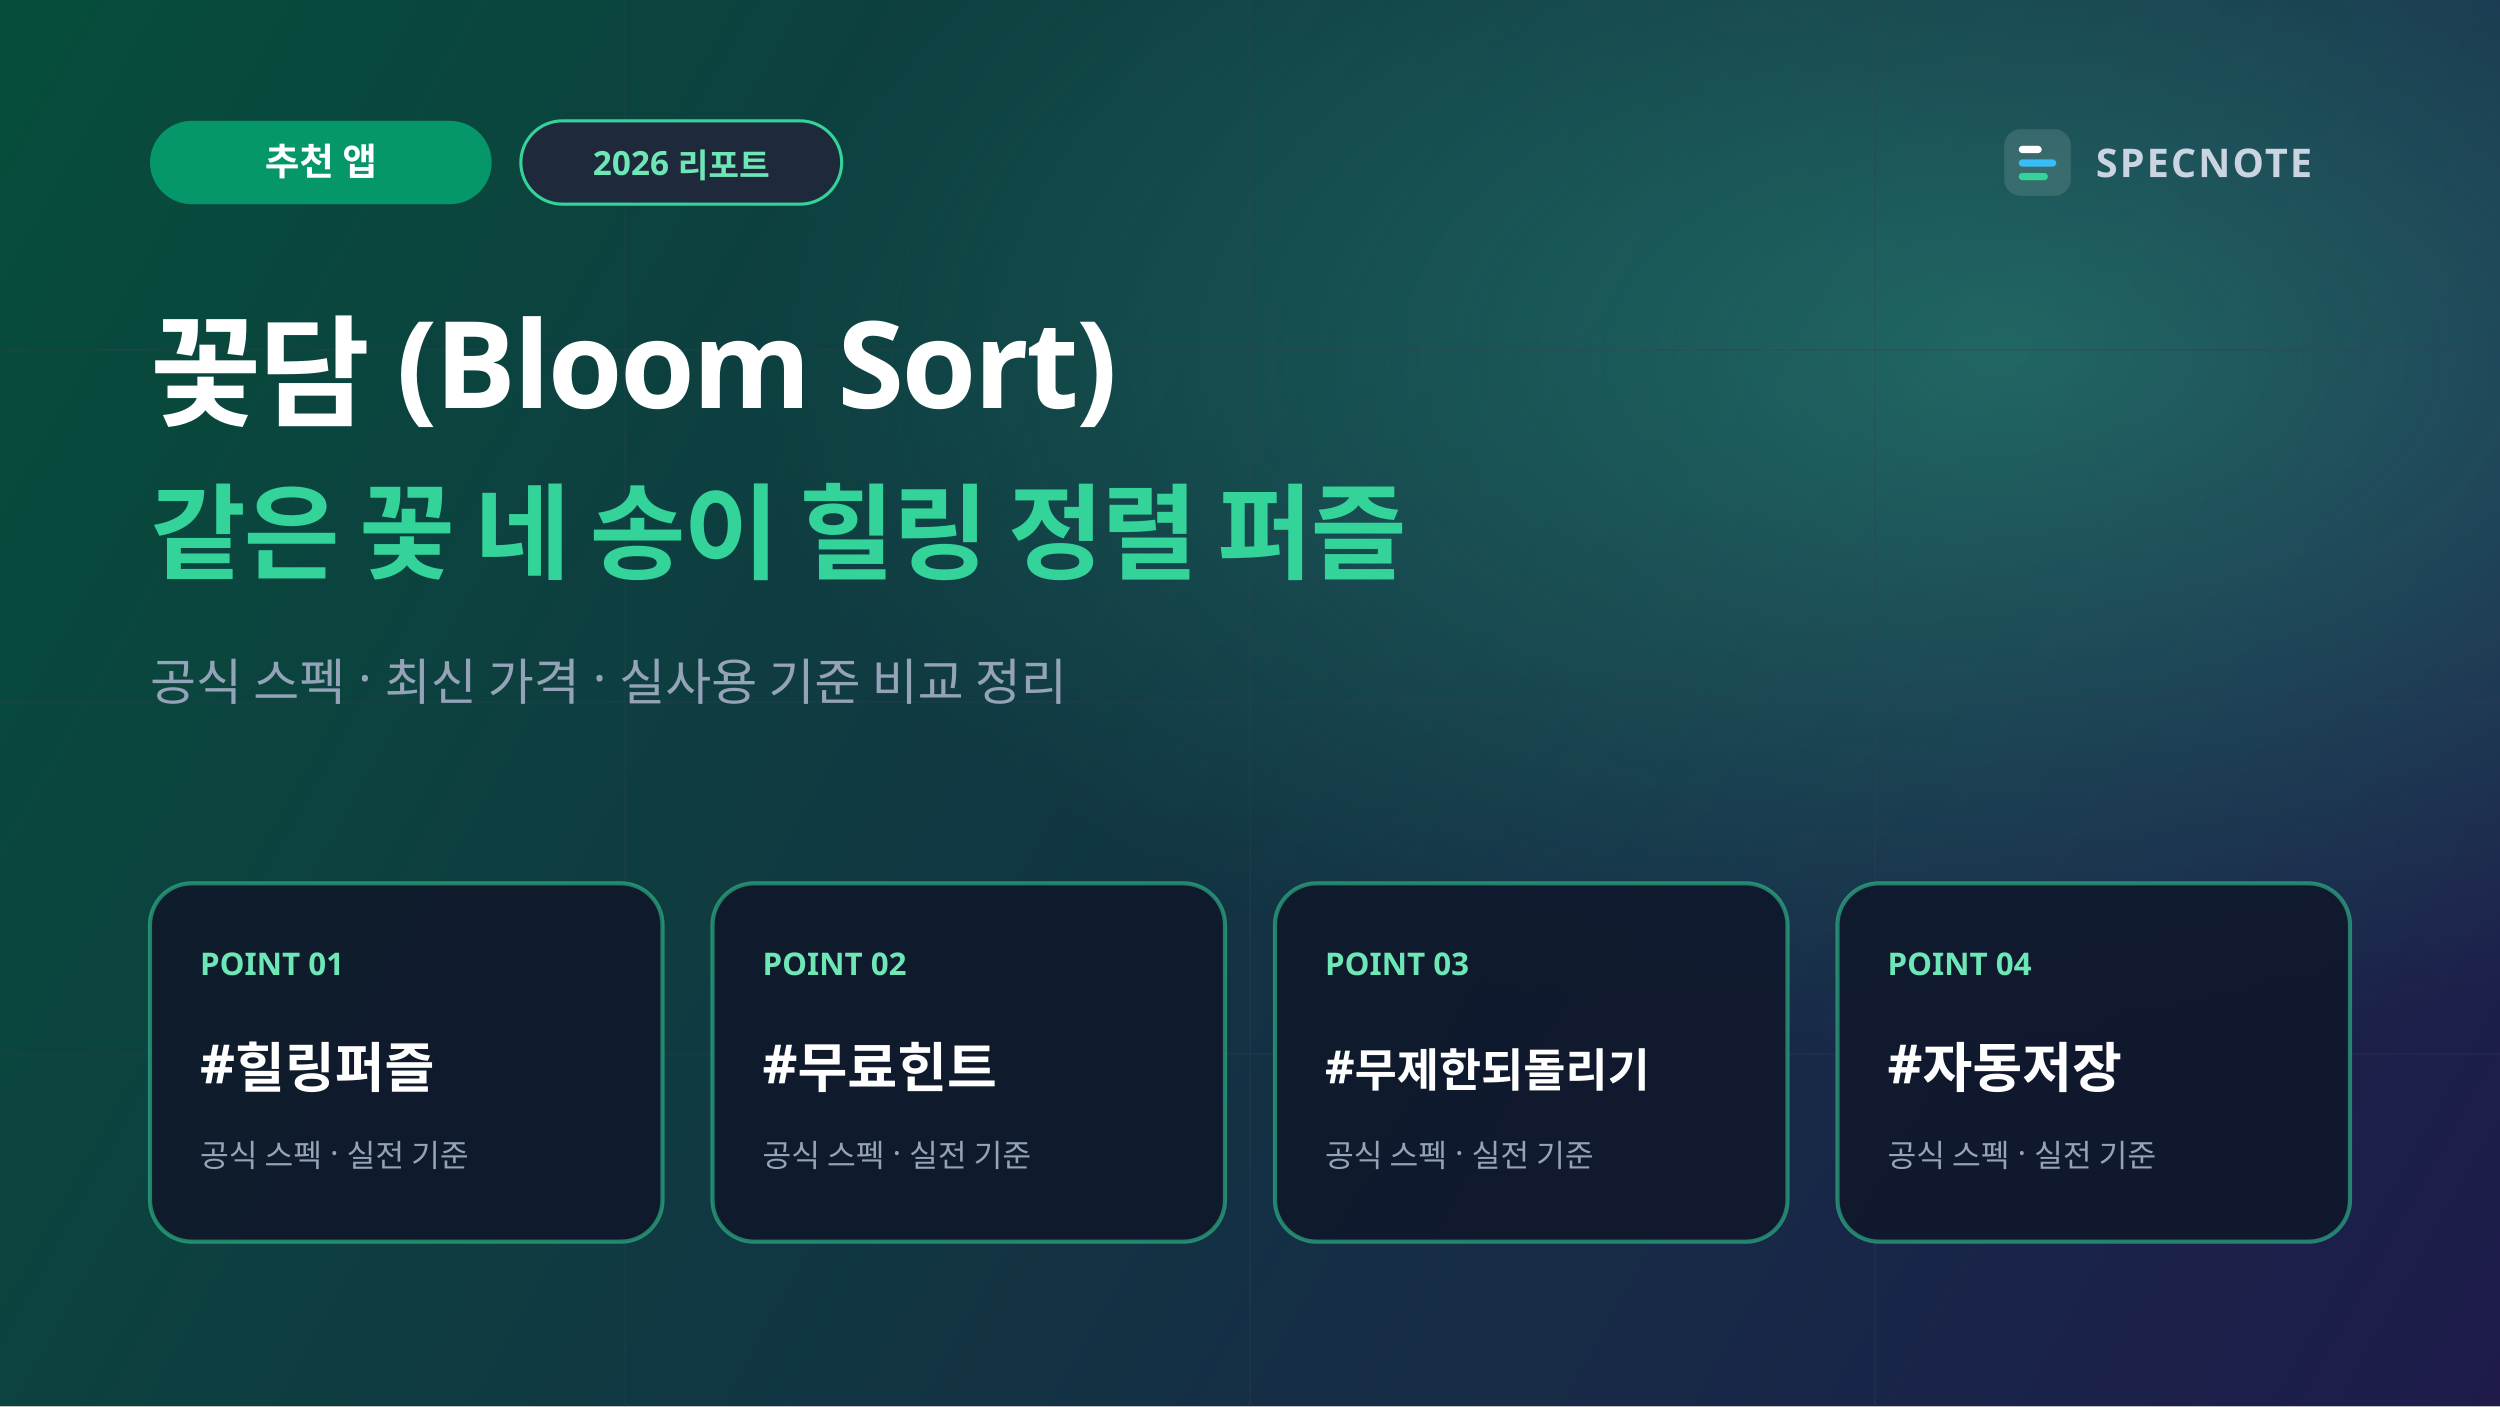
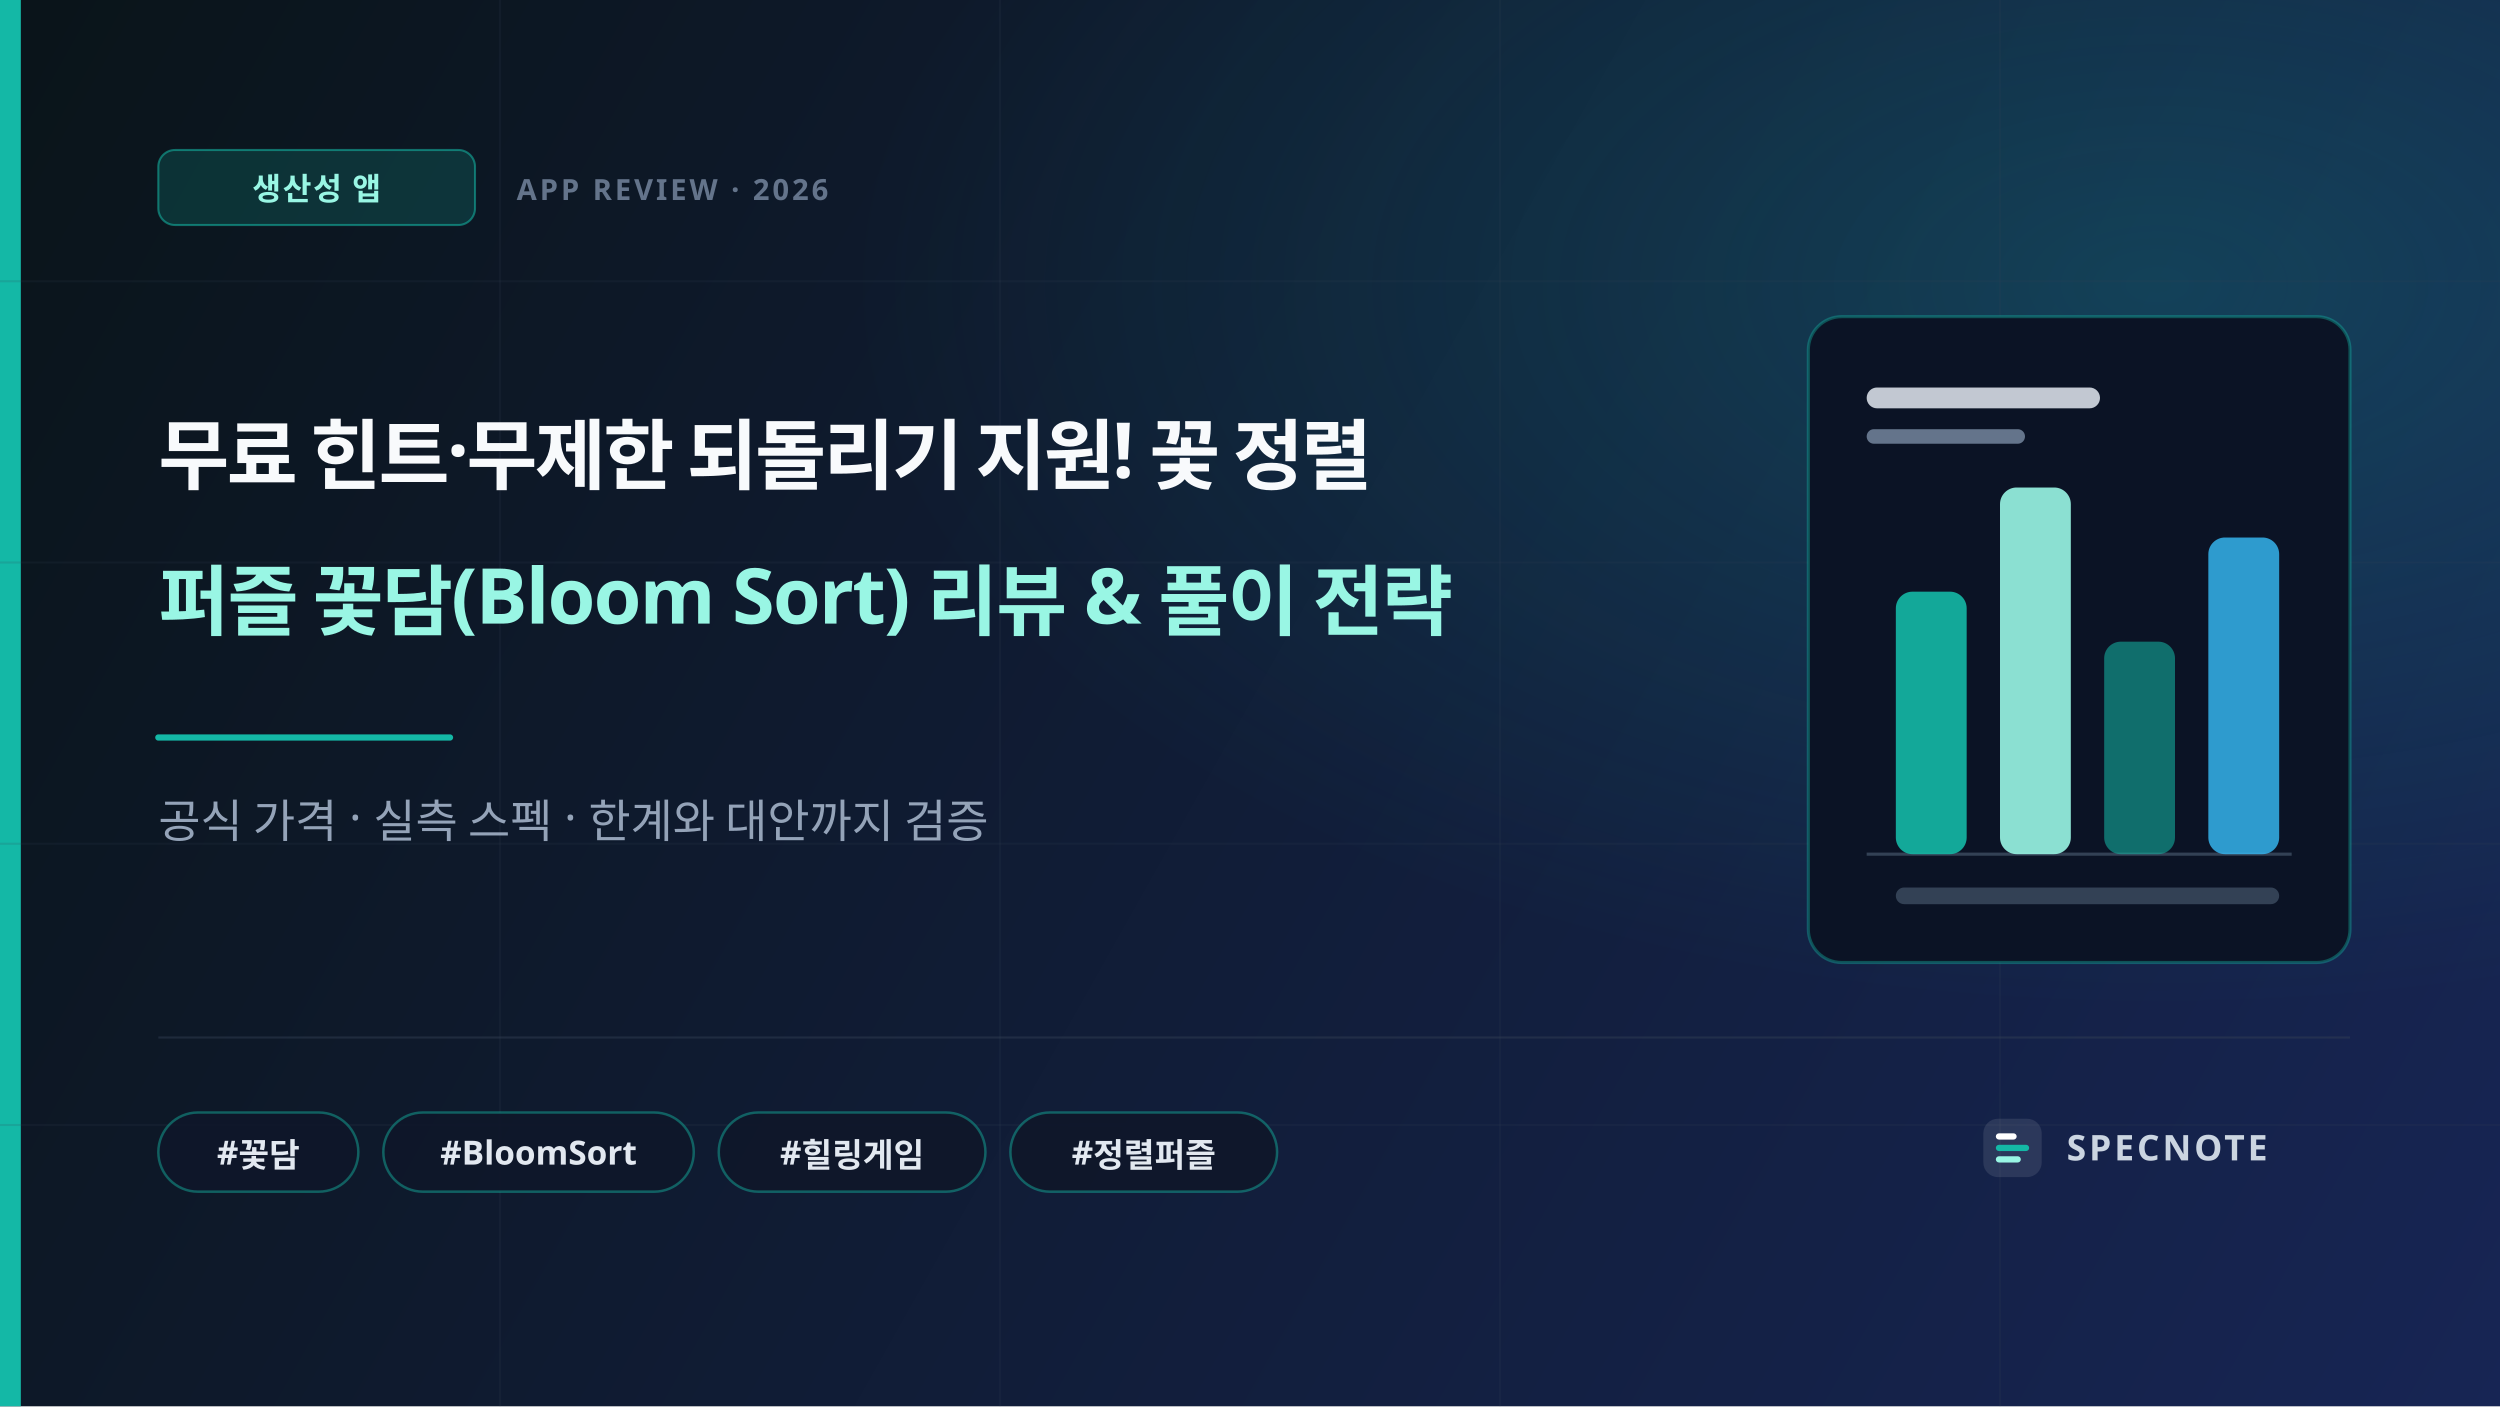
<svg xmlns="http://www.w3.org/2000/svg" viewBox="0 0 1200 675" fill="none">
  <defs>
    <linearGradient id="bg" x1="0" y1="0" x2="1200" y2="675" gradientUnits="userSpaceOnUse">
-       <stop offset="0%" stop-color="#064E3B" />
-       <stop offset="100%" stop-color="#1E1B4B" />
+       <stop offset="0%" stop-color="#0A1419" />
+       <stop offset="100%" stop-color="#172554" />
    </linearGradient>
-     <radialGradient id="glow" cx="0.8" cy="0.25" r="0.5">
-       <stop offset="0%" stop-color="#34D399" stop-opacity="0.35" />
-       <stop offset="100%" stop-color="#34D399" stop-opacity="0" />
+     <radialGradient id="glow" cx="0.86" cy="0.2" r="0.52">
+       <stop offset="0%" stop-color="#14B8A6" stop-opacity="0.22" />
+       <stop offset="100%" stop-color="#14B8A6" stop-opacity="0" />
    </radialGradient>
  </defs>
  <rect width="1200" height="675" fill="url(#bg)" />
  <rect width="1200" height="675" fill="url(#glow)" />
-   <g stroke="#334155" stroke-opacity="0.24">
-     <path d="M0 168H1200M0 337H1200M0 506H1200" />
-     <path d="M300 0V675M600 0V675M900 0V675" />
+   <rect x="0" y="0" width="10" height="675" fill="#14B8A6" />
+   <g stroke="#334155" stroke-opacity="0.16">
+     <path d="M0 135H1200M0 270H1200M0 405H1200M0 540H1200" />
+     <path d="M240 0V675M480 0V675M720 0V675M960 0V675" />
  </g>
-   <rect x="72" y="58" width="164" height="40" rx="20" fill="#059669" />
-   <text x="154" y="84" text-anchor="middle" fill="#FFFFFF" font-family="'Pretendard', 'Apple SD Gothic Neo', 'Malgun Gothic', 'Noto Sans KR', sans-serif" font-size="18" font-weight="800">추천 앱</text>
-   <rect x="250" y="58" width="154" height="40" rx="20" fill="#1E293B" stroke="#34D399" stroke-width="1.5" />
-   <text x="327" y="84" text-anchor="middle" fill="#6EE7B7" font-family="'Pretendard', 'Malgun Gothic', sans-serif" font-size="16" font-weight="700">2026 리포트</text>
-   <g transform="translate(962, 62)">
-     <rect width="32" height="32" rx="8" fill="#FFFFFF" fill-opacity="0.12" />
-     <rect x="7" y="8" width="11" height="3.5" rx="1.75" fill="#FFFFFF" />
-     <rect x="7" y="14.5" width="18" height="3.5" rx="1.75" fill="#38BDF8" />
-     <rect x="7" y="21" width="14" height="3.5" rx="1.75" fill="#34D399" />
-     <text x="44" y="23" fill="#CBD5E1" font-family="'Pretendard', 'Malgun Gothic', sans-serif" font-size="19" font-weight="800" letter-spacing="1">SPECNOTE</text>
+   <rect x="76" y="72" width="152" height="36" rx="8" fill="#14B8A6" fill-opacity="0.18" stroke="#14B8A6" stroke-opacity="0.55" />
+   <text x="152" y="96" text-anchor="middle" fill="#99F6E4" font-family="'Pretendard', 'Malgun Gothic', sans-serif" font-size="15" font-weight="800" letter-spacing="0.8">생산성 앱</text>
+   <text x="248" y="96" fill="#64748B" font-family="'Pretendard', 'Malgun Gothic', sans-serif" font-size="14" font-weight="700" letter-spacing="1.4">APP REVIEW · 2026</text>
+   <text x="76" y="232" fill="#F8FAFC" font-family="'Pretendard', 'Apple SD Gothic Neo', 'Malgun Gothic', 'Noto Sans KR', sans-serif" font-size="37" font-weight="900" letter-spacing="-1.2">무료 힌트·무제한 되돌리기 지원! 꽃 정렬</text>
+   <text x="76" y="302" fill="#99F6E4" font-family="'Pretendard', 'Apple SD Gothic Neo', 'Malgun Gothic', 'Noto Sans KR', sans-serif" font-size="37" font-weight="800" letter-spacing="-0.8">퍼즐 꽃담(Bloom Sort) 리뷰 &amp; 풀이 전략</text>
+   <line x1="76" y1="354" x2="216" y2="354" stroke="#14B8A6" stroke-width="3" stroke-linecap="round" />
+   <text x="76" y="402" fill="#94A3B8" font-family="'Pretendard', 'Apple SD Gothic Neo', 'Malgun Gothic', sans-serif" font-size="22" font-weight="500">공식 가격 · 실측 스펙 · 한계와 대안까지 검증</text>
+   <g transform="translate(868, 152)">
+     <rect width="260" height="310" rx="16" fill="#0B1325" stroke="#14B8A6" stroke-opacity="0.38" stroke-width="1.5" />
+     <line x1="28" y1="258" x2="232" y2="258" stroke="#334155" stroke-width="1.5" />
+     <rect x="42" y="132" width="34" height="126" rx="8" fill="#14B8A6" fill-opacity="0.9" />
+     <rect x="92" y="82" width="34" height="176" rx="8" fill="#99F6E4" fill-opacity="0.9" />
+     <rect x="142" y="156" width="34" height="102" rx="8" fill="#14B8A6" fill-opacity="0.55" />
+     <rect x="192" y="106" width="34" height="152" rx="8" fill="#38BDF8" fill-opacity="0.8" />
+     <rect x="28" y="34" width="112" height="10" rx="5" fill="#E2E8F0" fill-opacity="0.85" />
+     <rect x="28" y="54" width="76" height="7" rx="3.5" fill="#64748B" />
+     <rect x="42" y="274" width="184" height="8" rx="4" fill="#334155" />
  </g>
-   <text x="72" y="200" fill="#FFFFFF" font-family="'Pretendard', 'Apple SD Gothic Neo', 'Malgun Gothic', 'Noto Sans KR', sans-serif" font-size="58" font-weight="900" letter-spacing="-1.2">꽃담 (Bloom Sort)</text>
-   <text x="72" y="274" fill="#34D399" font-family="'Pretendard', 'Apple SD Gothic Neo', 'Malgun Gothic', 'Noto Sans KR', sans-serif" font-size="50" font-weight="900" letter-spacing="-1">같은 꽃 네 송이 힐링 정렬 퍼즐</text>
-   <text x="72" y="336" fill="#94A3B8" font-family="'Pretendard', 'Malgun Gothic', sans-serif" font-size="24" font-weight="500">공식 스펙 · 최신 가격 · 실사용 기준 비교 정리</text>
-   <rect x="72" y="424" width="246" height="172" rx="20" fill="#0F172A" fill-opacity="0.88" stroke="#34D399" stroke-opacity="0.55" stroke-width="2" />
-   <text x="96" y="468" fill="#6EE7B7" font-family="'Pretendard', 'Malgun Gothic', sans-serif" font-size="15" font-weight="800">POINT 01</text>
-   <text x="96" y="520" fill="#FFFFFF" font-family="'Pretendard', 'Apple SD Gothic Neo', 'Malgun Gothic', 'Noto Sans KR', sans-serif" font-size="26" font-weight="900">#힐링퍼즐</text>
-   <text x="96" y="560" fill="#94A3B8" font-family="'Pretendard', 'Malgun Gothic', sans-serif" font-size="15" font-weight="500">공식 스펙 · 실전 기준</text>
-   <rect x="342" y="424" width="246" height="172" rx="20" fill="#0F172A" fill-opacity="0.88" stroke="#34D399" stroke-opacity="0.55" stroke-width="2" />
-   <text x="366" y="468" fill="#6EE7B7" font-family="'Pretendard', 'Malgun Gothic', sans-serif" font-size="15" font-weight="800">POINT 02</text>
-   <text x="366" y="520" fill="#FFFFFF" font-family="'Pretendard', 'Apple SD Gothic Neo', 'Malgun Gothic', 'Noto Sans KR', sans-serif" font-size="26" font-weight="900">#무료힌트</text>
-   <text x="366" y="560" fill="#94A3B8" font-family="'Pretendard', 'Malgun Gothic', sans-serif" font-size="15" font-weight="500">공식 스펙 · 실전 기준</text>
-   <rect x="612" y="424" width="246" height="172" rx="20" fill="#0F172A" fill-opacity="0.88" stroke="#34D399" stroke-opacity="0.55" stroke-width="2" />
-   <text x="636" y="468" fill="#6EE7B7" font-family="'Pretendard', 'Malgun Gothic', sans-serif" font-size="15" font-weight="800">POINT 03</text>
-   <text x="636" y="520" fill="#FFFFFF" font-family="'Pretendard', 'Apple SD Gothic Neo', 'Malgun Gothic', 'Noto Sans KR', sans-serif" font-size="22" font-weight="900">#무제한되돌리기</text>
-   <text x="636" y="560" fill="#94A3B8" font-family="'Pretendard', 'Malgun Gothic', sans-serif" font-size="15" font-weight="500">공식 스펙 · 실전 기준</text>
-   <rect x="882" y="424" width="246" height="172" rx="20" fill="#0F172A" fill-opacity="0.88" stroke="#34D399" stroke-opacity="0.55" stroke-width="2" />
-   <text x="906" y="468" fill="#6EE7B7" font-family="'Pretendard', 'Malgun Gothic', sans-serif" font-size="15" font-weight="800">POINT 04</text>
-   <text x="906" y="520" fill="#FFFFFF" font-family="'Pretendard', 'Apple SD Gothic Neo', 'Malgun Gothic', 'Noto Sans KR', sans-serif" font-size="26" font-weight="900">#자동저장</text>
-   <text x="906" y="560" fill="#94A3B8" font-family="'Pretendard', 'Malgun Gothic', sans-serif" font-size="15" font-weight="500">공식 스펙 · 실전 기준</text>
+   <line x1="76" y1="498" x2="1128" y2="498" stroke="#334155" stroke-opacity="0.45" />
+   <rect x="76" y="534" width="96" height="38" rx="19" fill="#0F172A" fill-opacity="0.9" stroke="#14B8A6" stroke-opacity="0.45" stroke-width="1.2" />
+   <text x="124" y="559" text-anchor="middle" fill="#E2E8F0" font-family="'Pretendard', 'Apple SD Gothic Neo', 'Malgun Gothic', sans-serif" font-size="16" font-weight="700">#꽃담</text>
+   <rect x="184" y="534" width="149" height="38" rx="19" fill="#0F172A" fill-opacity="0.9" stroke="#14B8A6" stroke-opacity="0.45" stroke-width="1.2" />
+   <text x="258.5" y="559" text-anchor="middle" fill="#E2E8F0" font-family="'Pretendard', 'Apple SD Gothic Neo', 'Malgun Gothic', sans-serif" font-size="16" font-weight="700">#BloomSort</text>
+   <rect x="345" y="534" width="128" height="38" rx="19" fill="#0F172A" fill-opacity="0.9" stroke="#14B8A6" stroke-opacity="0.45" stroke-width="1.2" />
+   <text x="409" y="559" text-anchor="middle" fill="#E2E8F0" font-family="'Pretendard', 'Apple SD Gothic Neo', 'Malgun Gothic', sans-serif" font-size="16" font-weight="700">#힐링게임</text>
+   <rect x="485" y="534" width="128" height="38" rx="19" fill="#0F172A" fill-opacity="0.9" stroke="#14B8A6" stroke-opacity="0.45" stroke-width="1.2" />
+   <text x="549" y="559" text-anchor="middle" fill="#E2E8F0" font-family="'Pretendard', 'Apple SD Gothic Neo', 'Malgun Gothic', sans-serif" font-size="16" font-weight="700">#정렬퍼즐</text>
+   <g transform="translate(952, 537)">
+     <rect width="28" height="28" rx="7" fill="#FFFFFF" fill-opacity="0.1" />
+     <rect x="6" y="7" width="10" height="3" rx="1.5" fill="#FFFFFF" />
+     <rect x="6" y="12.5" width="16" height="3" rx="1.5" fill="#14B8A6" />
+     <rect x="6" y="18" width="12" height="3" rx="1.5" fill="#99F6E4" />
+     <text x="40" y="20" fill="#CBD5E1" font-family="'Pretendard', 'Malgun Gothic', sans-serif" font-size="17" font-weight="800" letter-spacing="1.4">SPECNOTE</text>
+   </g>
</svg>
